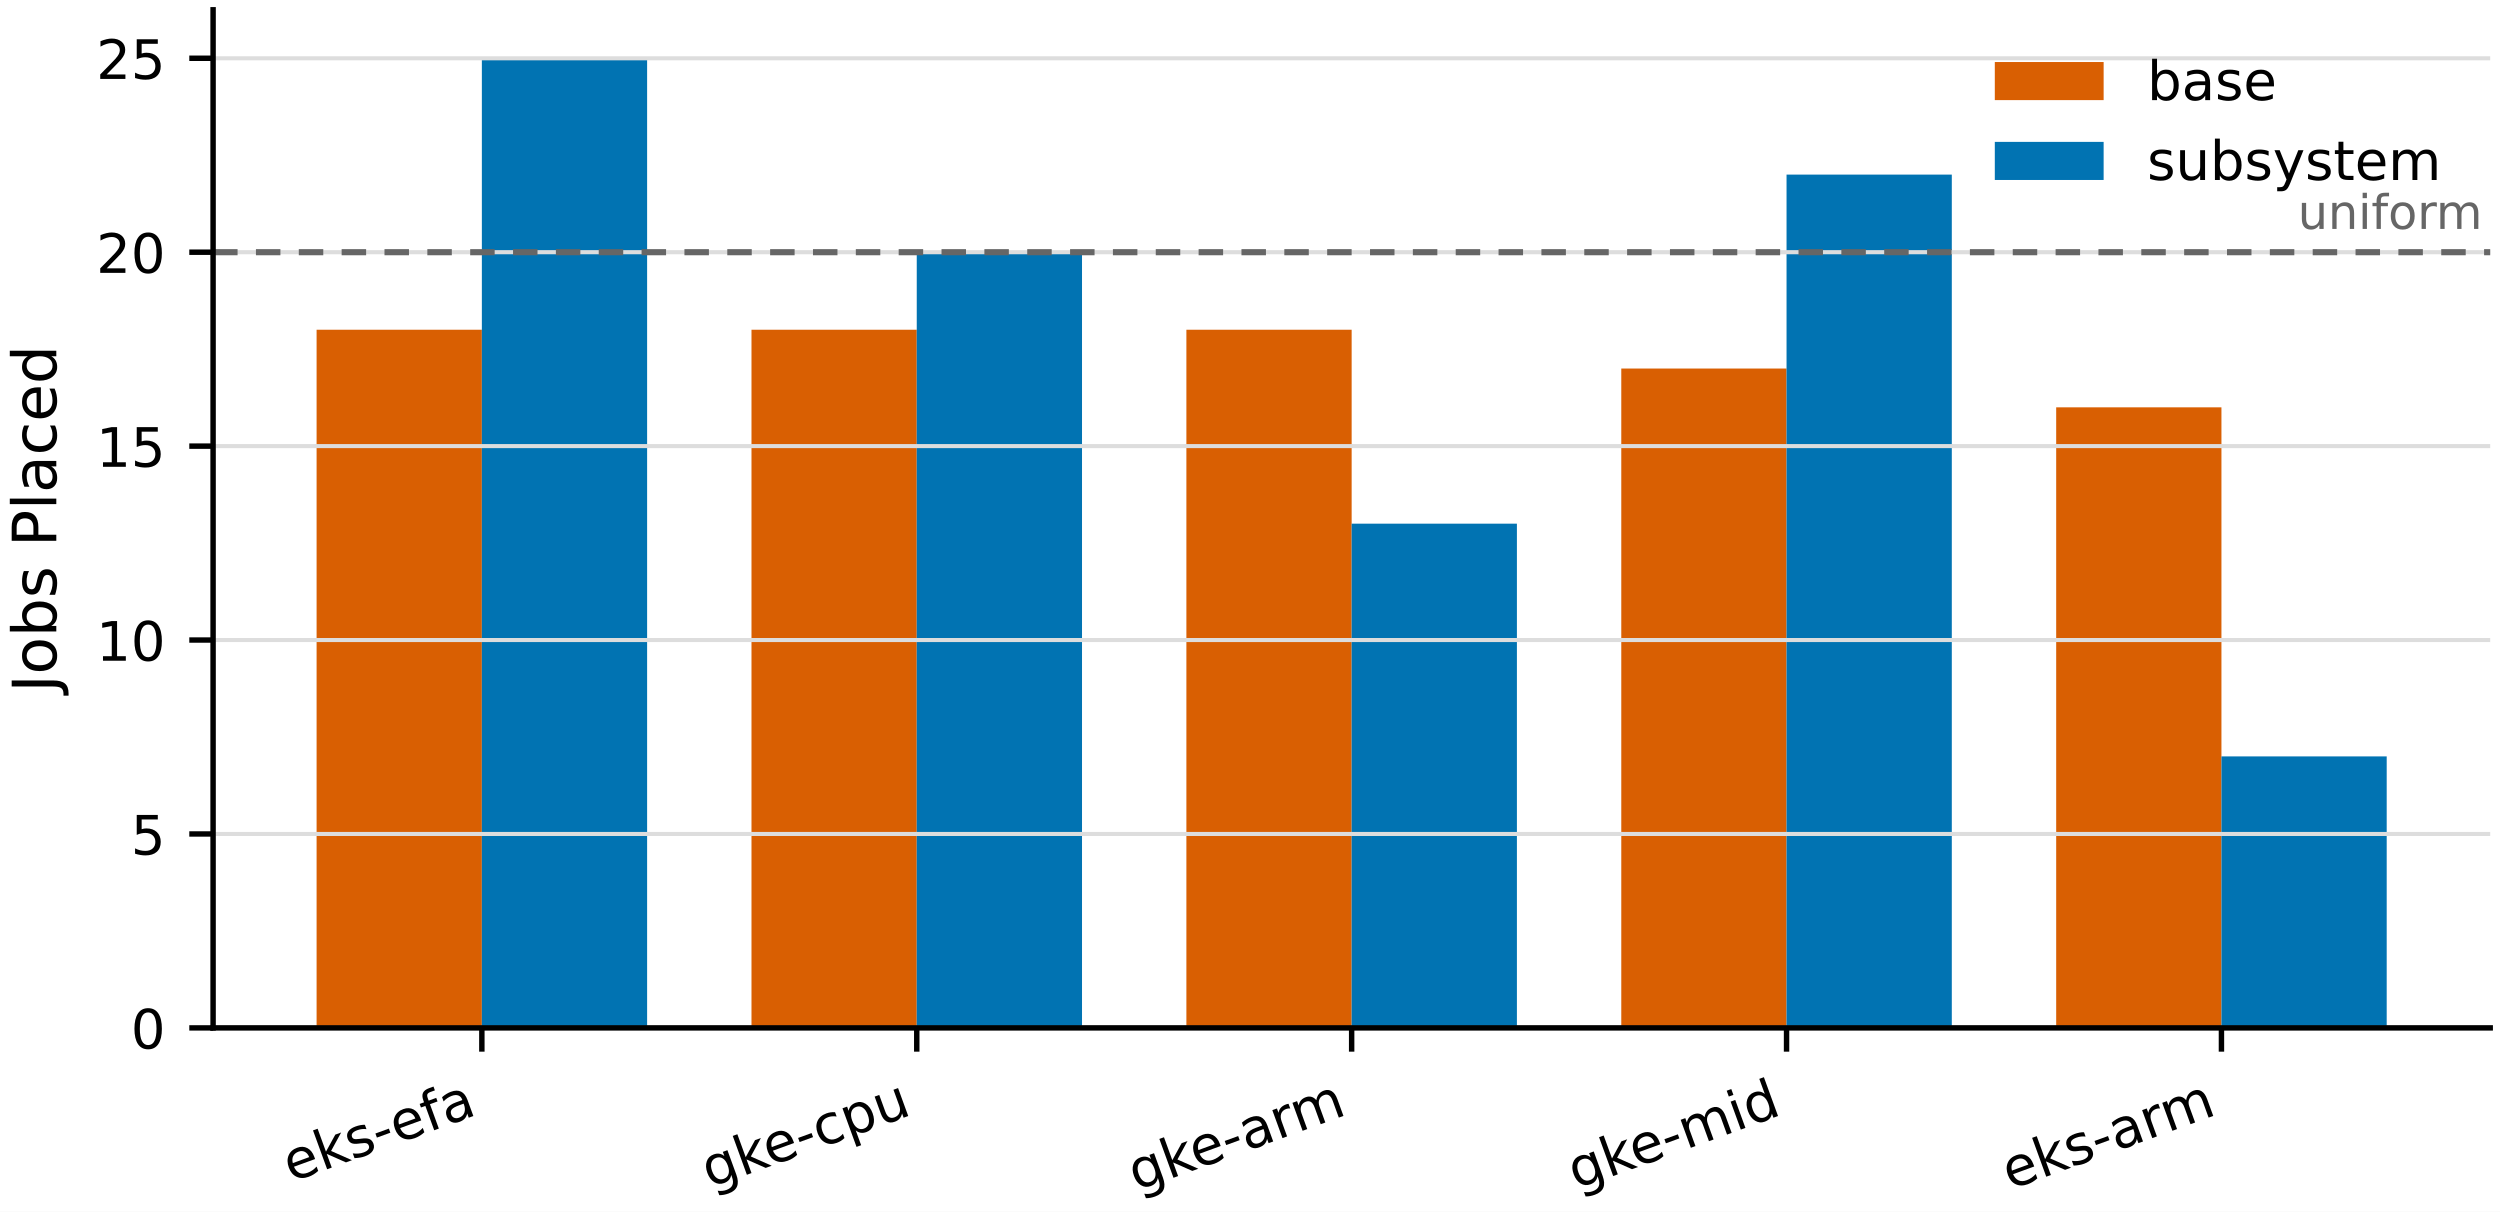
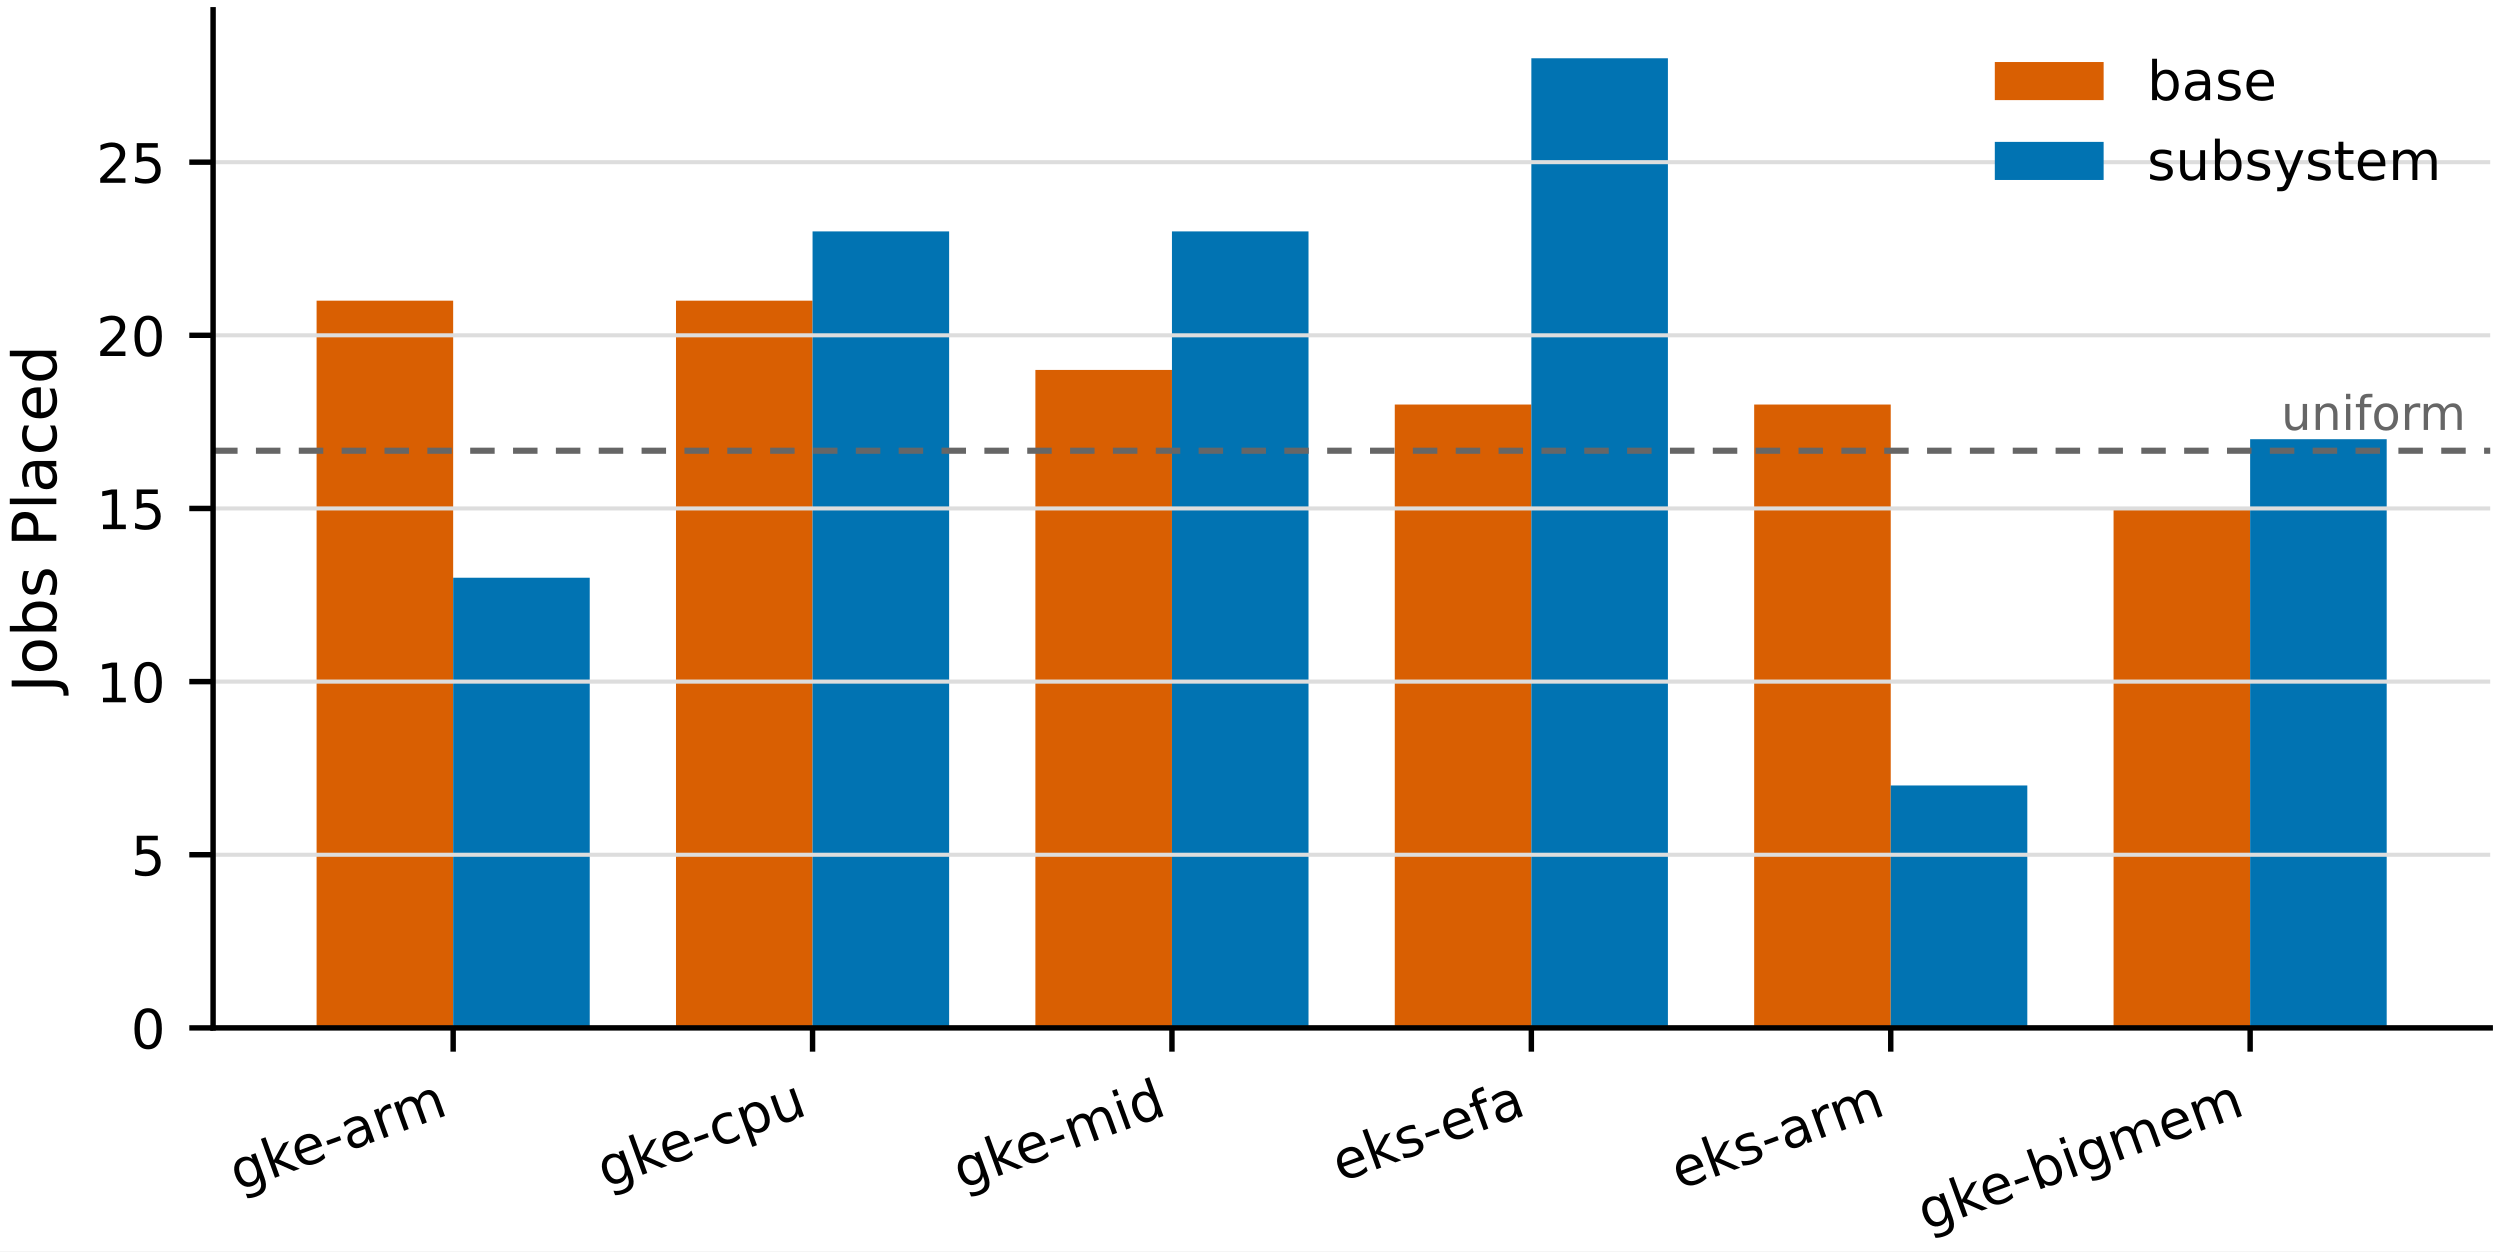
- <svg xmlns="http://www.w3.org/2000/svg" xmlns:xlink="http://www.w3.org/1999/xlink" width="367.57pt" height="178.155pt" viewBox="0 0 367.57 178.155" version="1.1">
+ <svg xmlns="http://www.w3.org/2000/svg" xmlns:xlink="http://www.w3.org/1999/xlink" width="367.57pt" height="183.985pt" viewBox="0 0 367.57 183.985" version="1.1">
  <defs>
    <style type="text/css">*{stroke-linejoin: round; stroke-linecap: butt}</style>
  </defs>
  <g id="figure_1">
    <g id="patch_1">
-       <path d="M 0 178.155  L 367.57 178.155  L 367.57 0  L 0 0  z " style="fill: #ffffff" />
+       <path d="M 0 183.985  L 367.57 183.985  L 367.57 0  L 0 0  z " style="fill: #ffffff" />
    </g>
    <g id="axes_1">
      <g id="patch_2">
        <path d="M 31.33 151.128  L 366.13 151.128  L 366.13 1.44  L 31.33 1.44  z " style="fill: #ffffff" />
      </g>
      <g id="patch_3">
-         <path d="M 46.548 151.128  L 70.846 151.128  L 70.846 48.485  L 46.548 48.485  z " clip-path="url(#p7bc7b62aa7)" style="fill: #d95f02" />
+         <path d="M 46.548 151.128  L 66.628 151.128  L 66.628 44.208  L 46.548 44.208  z " clip-path="url(#p251421999e)" style="fill: #d95f02" />
      </g>
      <g id="patch_4">
-         <path d="M 110.49 151.128  L 134.788 151.128  L 134.788 48.485  L 110.49 48.485  z " clip-path="url(#p7bc7b62aa7)" style="fill: #d95f02" />
+         <path d="M 99.389 151.128  L 119.469 151.128  L 119.469 44.208  L 99.389 44.208  z " clip-path="url(#p251421999e)" style="fill: #d95f02" />
      </g>
      <g id="patch_5">
-         <path d="M 174.432 151.128  L 198.73 151.128  L 198.73 48.485  L 174.432 48.485  z " clip-path="url(#p7bc7b62aa7)" style="fill: #d95f02" />
+         <path d="M 152.23 151.128  L 172.31 151.128  L 172.31 54.391  L 152.23 54.391  z " clip-path="url(#p251421999e)" style="fill: #d95f02" />
      </g>
      <g id="patch_6">
-         <path d="M 238.374 151.128  L 262.672 151.128  L 262.672 54.187  L 238.374 54.187  z " clip-path="url(#p7bc7b62aa7)" style="fill: #d95f02" />
+         <path d="M 205.071 151.128  L 225.151 151.128  L 225.151 59.482  L 205.071 59.482  z " clip-path="url(#p251421999e)" style="fill: #d95f02" />
      </g>
      <g id="patch_7">
-         <path d="M 302.316 151.128  L 326.614 151.128  L 326.614 59.89  L 302.316 59.89  z " clip-path="url(#p7bc7b62aa7)" style="fill: #d95f02" />
+         <path d="M 257.912 151.128  L 277.992 151.128  L 277.992 59.482  L 257.912 59.482  z " clip-path="url(#p251421999e)" style="fill: #d95f02" />
      </g>
      <g id="patch_8">
-         <path d="M 70.846 151.128  L 95.144 151.128  L 95.144 8.568  L 70.846 8.568  z " clip-path="url(#p7bc7b62aa7)" style="fill: #0173b2" />
+         <path d="M 310.753 151.128  L 330.833 151.128  L 330.833 74.757  L 310.753 74.757  z " clip-path="url(#p251421999e)" style="fill: #d95f02" />
      </g>
      <g id="patch_9">
-         <path d="M 134.788 151.128  L 159.086 151.128  L 159.086 37.08  L 134.788 37.08  z " clip-path="url(#p7bc7b62aa7)" style="fill: #0173b2" />
+         <path d="M 66.628 151.128  L 86.708 151.128  L 86.708 84.939  L 66.628 84.939  z " clip-path="url(#p251421999e)" style="fill: #0173b2" />
      </g>
      <g id="patch_10">
-         <path d="M 198.73 151.128  L 223.028 151.128  L 223.028 76.997  L 198.73 76.997  z " clip-path="url(#p7bc7b62aa7)" style="fill: #0173b2" />
+         <path d="M 119.469 151.128  L 139.548 151.128  L 139.548 34.025  L 119.469 34.025  z " clip-path="url(#p251421999e)" style="fill: #0173b2" />
      </g>
      <g id="patch_11">
-         <path d="M 262.672 151.128  L 286.97 151.128  L 286.97 25.675  L 262.672 25.675  z " clip-path="url(#p7bc7b62aa7)" style="fill: #0173b2" />
+         <path d="M 172.31 151.128  L 192.389 151.128  L 192.389 34.025  L 172.31 34.025  z " clip-path="url(#p251421999e)" style="fill: #0173b2" />
      </g>
      <g id="patch_12">
-         <path d="M 326.614 151.128  L 350.912 151.128  L 350.912 111.211  L 326.614 111.211  z " clip-path="url(#p7bc7b62aa7)" style="fill: #0173b2" />
+         <path d="M 225.151 151.128  L 245.23 151.128  L 245.23 8.568  L 225.151 8.568  z " clip-path="url(#p251421999e)" style="fill: #0173b2" />
+       </g>
+       <g id="patch_13">
+         <path d="M 277.992 151.128  L 298.071 151.128  L 298.071 115.488  L 277.992 115.488  z " clip-path="url(#p251421999e)" style="fill: #0173b2" />
+       </g>
+       <g id="patch_14">
+         <path d="M 330.833 151.128  L 350.912 151.128  L 350.912 64.574  L 330.833 64.574  z " clip-path="url(#p251421999e)" style="fill: #0173b2" />
      </g>
      <g id="matplotlib.axis_1">
        <g id="xtick_1">
          <g id="line2d_1">
            <defs>
-               <path id="m09499ab512" d="M 0 0  L 0 3.5  " style="stroke: #000000; stroke-width: 0.8" />
+               <path id="m2e23463434" d="M 0 0  L 0 3.5  " style="stroke: #000000; stroke-width: 0.8" />
            </defs>
            <g>
-               <use xlink:href="#m09499ab512" x="70.846" y="151.128" style="stroke: #000000; stroke-width: 0.8" />
+               <use xlink:href="#m2e23463434" x="66.628" y="151.128" style="stroke: #000000; stroke-width: 0.8" />
            </g>
          </g>
          <g id="text_1">
-             <g transform="translate(42.79139 173.8442) rotate(-20) scale(0.08 -0.08)">
-               <defs>
+             <g transform="translate(34.97984 175.152) rotate(-20) scale(0.08 -0.08)">
+               <defs>
+                 <path id="DejaVuSans-67" d="M 2906 1791  Q 2906 2416 2648 2759  Q 2391 3103 1925 3103  Q 1463 3103 1205 2759  Q 947 2416 947 1791  Q 947 1169 1205 825  Q 1463 481 1925 481  Q 2391 481 2648 825  Q 2906 1169 2906 1791  z M 3481 434  Q 3481 -459 3084 -895  Q 2688 -1331 1869 -1331  Q 1566 -1331 1297 -1286  Q 1028 -1241 775 -1147  L 775 -588  Q 1028 -725 1275 -790  Q 1522 -856 1778 -856  Q 2344 -856 2625 -561  Q 2906 -266 2906 331  L 2906 616  Q 2728 306 2450 153  Q 2172 0 1784 0  Q 1141 0 747 490  Q 353 981 353 1791  Q 353 2603 747 3093  Q 1141 3584 1784 3584  Q 2172 3584 2450 3431  Q 2728 3278 2906 2969  L 2906 3500  L 3481 3500  L 3481 434  z " transform="scale(0.015625)" />
+                 <path id="DejaVuSans-6b" d="M 581 4863  L 1159 4863  L 1159 1991  L 2875 3500  L 3609 3500  L 1753 1863  L 3688 0  L 2938 0  L 1159 1709  L 1159 0  L 581 0  L 581 4863  z " transform="scale(0.015625)" />
                <path id="DejaVuSans-65" d="M 3597 1894  L 3597 1613  L 953 1613  Q 991 1019 1311 708  Q 1631 397 2203 397  Q 2534 397 2845 478  Q 3156 559 3463 722  L 3463 178  Q 3153 47 2828 -22  Q 2503 -91 2169 -91  Q 1331 -91 842 396  Q 353 884 353 1716  Q 353 2575 817 3079  Q 1281 3584 2069 3584  Q 2775 3584 3186 3129  Q 3597 2675 3597 1894  z M 3022 2063  Q 3016 2534 2758 2815  Q 2500 3097 2075 3097  Q 1594 3097 1305 2825  Q 1016 2553 972 2059  L 3022 2063  z " transform="scale(0.015625)" />
-                 <path id="DejaVuSans-6b" d="M 581 4863  L 1159 4863  L 1159 1991  L 2875 3500  L 3609 3500  L 1753 1863  L 3688 0  L 2938 0  L 1159 1709  L 1159 0  L 581 0  L 581 4863  z " transform="scale(0.015625)" />
+                 <path id="DejaVuSans-2d" d="M 313 2009  L 1997 2009  L 1997 1497  L 313 1497  L 313 2009  z " transform="scale(0.015625)" />
+                 <path id="DejaVuSans-61" d="M 2194 1759  Q 1497 1759 1228 1600  Q 959 1441 959 1056  Q 959 750 1161 570  Q 1363 391 1709 391  Q 2188 391 2477 730  Q 2766 1069 2766 1631  L 2766 1759  L 2194 1759  z M 3341 1997  L 3341 0  L 2766 0  L 2766 531  Q 2569 213 2275 61  Q 1981 -91 1556 -91  Q 1019 -91 701 211  Q 384 513 384 1019  Q 384 1609 779 1909  Q 1175 2209 1959 2209  L 2766 2209  L 2766 2266  Q 2766 2663 2505 2880  Q 2244 3097 1772 3097  Q 1472 3097 1187 3025  Q 903 2953 641 2809  L 641 3341  Q 956 3463 1253 3523  Q 1550 3584 1831 3584  Q 2591 3584 2966 3190  Q 3341 2797 3341 1997  z " transform="scale(0.015625)" />
+                 <path id="DejaVuSans-72" d="M 2631 2963  Q 2534 3019 2420 3045  Q 2306 3072 2169 3072  Q 1681 3072 1420 2755  Q 1159 2438 1159 1844  L 1159 0  L 581 0  L 581 3500  L 1159 3500  L 1159 2956  Q 1341 3275 1631 3429  Q 1922 3584 2338 3584  Q 2397 3584 2469 3576  Q 2541 3569 2628 3553  L 2631 2963  z " transform="scale(0.015625)" />
+                 <path id="DejaVuSans-6d" d="M 3328 2828  Q 3544 3216 3844 3400  Q 4144 3584 4550 3584  Q 5097 3584 5394 3201  Q 5691 2819 5691 2113  L 5691 0  L 5113 0  L 5113 2094  Q 5113 2597 4934 2840  Q 4756 3084 4391 3084  Q 3944 3084 3684 2787  Q 3425 2491 3425 1978  L 3425 0  L 2847 0  L 2847 2094  Q 2847 2600 2669 2842  Q 2491 3084 2119 3084  Q 1678 3084 1418 2786  Q 1159 2488 1159 1978  L 1159 0  L 581 0  L 581 3500  L 1159 3500  L 1159 2956  Q 1356 3278 1631 3431  Q 1906 3584 2284 3584  Q 2666 3584 2933 3390  Q 3200 3197 3328 2828  z " transform="scale(0.015625)" />
+               </defs>
+               <use xlink:href="#DejaVuSans-67" />
+               <use xlink:href="#DejaVuSans-6b" transform="translate(63.47656 0)" />
+               <use xlink:href="#DejaVuSans-65" transform="translate(117.7617 0)" />
+               <use xlink:href="#DejaVuSans-2d" transform="translate(179.2852 0)" />
+               <use xlink:href="#DejaVuSans-61" transform="translate(215.3691 0)" />
+               <use xlink:href="#DejaVuSans-72" transform="translate(276.6484 0)" />
+               <use xlink:href="#DejaVuSans-6d" transform="translate(316.0117 0)" />
+             </g>
+           </g>
+         </g>
+         <g id="xtick_2">
+           <g id="line2d_2">
+             <g>
+               <use xlink:href="#m2e23463434" x="119.469" y="151.128" style="stroke: #000000; stroke-width: 0.8" />
+             </g>
+           </g>
+           <g id="text_2">
+             <g transform="translate(89.03883 174.7087) rotate(-20) scale(0.08 -0.08)">
+               <defs>
+                 <path id="DejaVuSans-63" d="M 3122 3366  L 3122 2828  Q 2878 2963 2633 3030  Q 2388 3097 2138 3097  Q 1578 3097 1268 2742  Q 959 2388 959 1747  Q 959 1106 1268 751  Q 1578 397 2138 397  Q 2388 397 2633 464  Q 2878 531 3122 666  L 3122 134  Q 2881 22 2623 -34  Q 2366 -91 2075 -91  Q 1284 -91 818 406  Q 353 903 353 1747  Q 353 2603 823 3093  Q 1294 3584 2113 3584  Q 2378 3584 2631 3529  Q 2884 3475 3122 3366  z " transform="scale(0.015625)" />
+                 <path id="DejaVuSans-70" d="M 1159 525  L 1159 -1331  L 581 -1331  L 581 3500  L 1159 3500  L 1159 2969  Q 1341 3281 1617 3432  Q 1894 3584 2278 3584  Q 2916 3584 3314 3078  Q 3713 2572 3713 1747  Q 3713 922 3314 415  Q 2916 -91 2278 -91  Q 1894 -91 1617 61  Q 1341 213 1159 525  z M 3116 1747  Q 3116 2381 2855 2742  Q 2594 3103 2138 3103  Q 1681 3103 1420 2742  Q 1159 2381 1159 1747  Q 1159 1113 1420 752  Q 1681 391 2138 391  Q 2594 391 2855 752  Q 3116 1113 3116 1747  z " transform="scale(0.015625)" />
+                 <path id="DejaVuSans-75" d="M 544 1381  L 544 3500  L 1119 3500  L 1119 1403  Q 1119 906 1312 657  Q 1506 409 1894 409  Q 2359 409 2629 706  Q 2900 1003 2900 1516  L 2900 3500  L 3475 3500  L 3475 0  L 2900 0  L 2900 538  Q 2691 219 2414 64  Q 2138 -91 1772 -91  Q 1169 -91 856 284  Q 544 659 544 1381  z M 1991 3584  L 1991 3584  z " transform="scale(0.015625)" />
+               </defs>
+               <use xlink:href="#DejaVuSans-67" />
+               <use xlink:href="#DejaVuSans-6b" transform="translate(63.47656 0)" />
+               <use xlink:href="#DejaVuSans-65" transform="translate(117.7617 0)" />
+               <use xlink:href="#DejaVuSans-2d" transform="translate(179.2852 0)" />
+               <use xlink:href="#DejaVuSans-63" transform="translate(215.3691 0)" />
+               <use xlink:href="#DejaVuSans-70" transform="translate(270.3496 0)" />
+               <use xlink:href="#DejaVuSans-75" transform="translate(333.8262 0)" />
+             </g>
+           </g>
+         </g>
+         <g id="xtick_3">
+           <g id="line2d_3">
+             <g>
+               <use xlink:href="#m2e23463434" x="172.31" y="151.128" style="stroke: #000000; stroke-width: 0.8" />
+             </g>
+           </g>
+           <g id="text_3">
+             <g transform="translate(141.3664 174.8955) rotate(-20) scale(0.08 -0.08)">
+               <defs>
+                 <path id="DejaVuSans-69" d="M 603 3500  L 1178 3500  L 1178 0  L 603 0  L 603 3500  z M 603 4863  L 1178 4863  L 1178 4134  L 603 4134  L 603 4863  z " transform="scale(0.015625)" />
+                 <path id="DejaVuSans-64" d="M 2906 2969  L 2906 4863  L 3481 4863  L 3481 0  L 2906 0  L 2906 525  Q 2725 213 2448 61  Q 2172 -91 1784 -91  Q 1150 -91 751 415  Q 353 922 353 1747  Q 353 2572 751 3078  Q 1150 3584 1784 3584  Q 2172 3584 2448 3432  Q 2725 3281 2906 2969  z M 947 1747  Q 947 1113 1208 752  Q 1469 391 1925 391  Q 2381 391 2643 752  Q 2906 1113 2906 1747  Q 2906 2381 2643 2742  Q 2381 3103 1925 3103  Q 1469 3103 1208 2742  Q 947 2381 947 1747  z " transform="scale(0.015625)" />
+               </defs>
+               <use xlink:href="#DejaVuSans-67" />
+               <use xlink:href="#DejaVuSans-6b" transform="translate(63.47656 0)" />
+               <use xlink:href="#DejaVuSans-65" transform="translate(117.7617 0)" />
+               <use xlink:href="#DejaVuSans-2d" transform="translate(179.2852 0)" />
+               <use xlink:href="#DejaVuSans-6d" transform="translate(215.3691 0)" />
+               <use xlink:href="#DejaVuSans-69" transform="translate(312.7812 0)" />
+               <use xlink:href="#DejaVuSans-64" transform="translate(340.5645 0)" />
+             </g>
+           </g>
+         </g>
+         <g id="xtick_4">
+           <g id="line2d_4">
+             <g>
+               <use xlink:href="#m2e23463434" x="225.151" y="151.128" style="stroke: #000000; stroke-width: 0.8" />
+             </g>
+           </g>
+           <g id="text_4">
+             <g transform="translate(197.0957 173.8442) rotate(-20) scale(0.08 -0.08)">
+               <defs>
                <path id="DejaVuSans-73" d="M 2834 3397  L 2834 2853  Q 2591 2978 2328 3040  Q 2066 3103 1784 3103  Q 1356 3103 1142 2972  Q 928 2841 928 2578  Q 928 2378 1081 2264  Q 1234 2150 1697 2047  L 1894 2003  Q 2506 1872 2764 1633  Q 3022 1394 3022 966  Q 3022 478 2636 193  Q 2250 -91 1575 -91  Q 1294 -91 989 -36  Q 684 19 347 128  L 347 722  Q 666 556 975 473  Q 1284 391 1588 391  Q 1994 391 2212 530  Q 2431 669 2431 922  Q 2431 1156 2273 1281  Q 2116 1406 1581 1522  L 1381 1569  Q 847 1681 609 1914  Q 372 2147 372 2553  Q 372 3047 722 3315  Q 1072 3584 1716 3584  Q 2034 3584 2315 3537  Q 2597 3491 2834 3397  z " transform="scale(0.015625)" />
-                 <path id="DejaVuSans-2d" d="M 313 2009  L 1997 2009  L 1997 1497  L 313 1497  L 313 2009  z " transform="scale(0.015625)" />
                <path id="DejaVuSans-66" d="M 2375 4863  L 2375 4384  L 1825 4384  Q 1516 4384 1395 4259  Q 1275 4134 1275 3809  L 1275 3500  L 2222 3500  L 2222 3053  L 1275 3053  L 1275 0  L 697 0  L 697 3053  L 147 3053  L 147 3500  L 697 3500  L 697 3744  Q 697 4328 969 4595  Q 1241 4863 1831 4863  L 2375 4863  z " transform="scale(0.015625)" />
-                 <path id="DejaVuSans-61" d="M 2194 1759  Q 1497 1759 1228 1600  Q 959 1441 959 1056  Q 959 750 1161 570  Q 1363 391 1709 391  Q 2188 391 2477 730  Q 2766 1069 2766 1631  L 2766 1759  L 2194 1759  z M 3341 1997  L 3341 0  L 2766 0  L 2766 531  Q 2569 213 2275 61  Q 1981 -91 1556 -91  Q 1019 -91 701 211  Q 384 513 384 1019  Q 384 1609 779 1909  Q 1175 2209 1959 2209  L 2766 2209  L 2766 2266  Q 2766 2663 2505 2880  Q 2244 3097 1772 3097  Q 1472 3097 1187 3025  Q 903 2953 641 2809  L 641 3341  Q 956 3463 1253 3523  Q 1550 3584 1831 3584  Q 2591 3584 2966 3190  Q 3341 2797 3341 1997  z " transform="scale(0.015625)" />
              </defs>
              <use xlink:href="#DejaVuSans-65" />
              <use xlink:href="#DejaVuSans-6b" transform="translate(61.52344 0)" />
              <use xlink:href="#DejaVuSans-73" transform="translate(119.4336 0)" />
              <use xlink:href="#DejaVuSans-2d" transform="translate(171.5332 0)" />
              <use xlink:href="#DejaVuSans-65" transform="translate(207.6172 0)" />
              <use xlink:href="#DejaVuSans-66" transform="translate(269.1406 0)" />
              <use xlink:href="#DejaVuSans-61" transform="translate(304.3457 0)" />
            </g>
          </g>
        </g>
-         <g id="xtick_2">
-           <g id="line2d_2">
-             <g>
-               <use xlink:href="#m09499ab512" x="134.788" y="151.128" style="stroke: #000000; stroke-width: 0.8" />
-             </g>
-           </g>
-           <g id="text_2">
-             <g transform="translate(104.3583 174.7087) rotate(-20) scale(0.08 -0.08)">
-               <defs>
-                 <path id="DejaVuSans-67" d="M 2906 1791  Q 2906 2416 2648 2759  Q 2391 3103 1925 3103  Q 1463 3103 1205 2759  Q 947 2416 947 1791  Q 947 1169 1205 825  Q 1463 481 1925 481  Q 2391 481 2648 825  Q 2906 1169 2906 1791  z M 3481 434  Q 3481 -459 3084 -895  Q 2688 -1331 1869 -1331  Q 1566 -1331 1297 -1286  Q 1028 -1241 775 -1147  L 775 -588  Q 1028 -725 1275 -790  Q 1522 -856 1778 -856  Q 2344 -856 2625 -561  Q 2906 -266 2906 331  L 2906 616  Q 2728 306 2450 153  Q 2172 0 1784 0  Q 1141 0 747 490  Q 353 981 353 1791  Q 353 2603 747 3093  Q 1141 3584 1784 3584  Q 2172 3584 2450 3431  Q 2728 3278 2906 2969  L 2906 3500  L 3481 3500  L 3481 434  z " transform="scale(0.015625)" />
-                 <path id="DejaVuSans-63" d="M 3122 3366  L 3122 2828  Q 2878 2963 2633 3030  Q 2388 3097 2138 3097  Q 1578 3097 1268 2742  Q 959 2388 959 1747  Q 959 1106 1268 751  Q 1578 397 2138 397  Q 2388 397 2633 464  Q 2878 531 3122 666  L 3122 134  Q 2881 22 2623 -34  Q 2366 -91 2075 -91  Q 1284 -91 818 406  Q 353 903 353 1747  Q 353 2603 823 3093  Q 1294 3584 2113 3584  Q 2378 3584 2631 3529  Q 2884 3475 3122 3366  z " transform="scale(0.015625)" />
-                 <path id="DejaVuSans-70" d="M 1159 525  L 1159 -1331  L 581 -1331  L 581 3500  L 1159 3500  L 1159 2969  Q 1341 3281 1617 3432  Q 1894 3584 2278 3584  Q 2916 3584 3314 3078  Q 3713 2572 3713 1747  Q 3713 922 3314 415  Q 2916 -91 2278 -91  Q 1894 -91 1617 61  Q 1341 213 1159 525  z M 3116 1747  Q 3116 2381 2855 2742  Q 2594 3103 2138 3103  Q 1681 3103 1420 2742  Q 1159 2381 1159 1747  Q 1159 1113 1420 752  Q 1681 391 2138 391  Q 2594 391 2855 752  Q 3116 1113 3116 1747  z " transform="scale(0.015625)" />
-                 <path id="DejaVuSans-75" d="M 544 1381  L 544 3500  L 1119 3500  L 1119 1403  Q 1119 906 1312 657  Q 1506 409 1894 409  Q 2359 409 2629 706  Q 2900 1003 2900 1516  L 2900 3500  L 3475 3500  L 3475 0  L 2900 0  L 2900 538  Q 2691 219 2414 64  Q 2138 -91 1772 -91  Q 1169 -91 856 284  Q 544 659 544 1381  z M 1991 3584  L 1991 3584  z " transform="scale(0.015625)" />
-               </defs>
-               <use xlink:href="#DejaVuSans-67" />
-               <use xlink:href="#DejaVuSans-6b" transform="translate(63.47656 0)" />
-               <use xlink:href="#DejaVuSans-65" transform="translate(117.7617 0)" />
-               <use xlink:href="#DejaVuSans-2d" transform="translate(179.2852 0)" />
-               <use xlink:href="#DejaVuSans-63" transform="translate(215.3691 0)" />
-               <use xlink:href="#DejaVuSans-70" transform="translate(270.3496 0)" />
-               <use xlink:href="#DejaVuSans-75" transform="translate(333.8262 0)" />
-             </g>
-           </g>
-         </g>
-         <g id="xtick_3">
-           <g id="line2d_3">
-             <g>
-               <use xlink:href="#m09499ab512" x="198.73" y="151.128" style="stroke: #000000; stroke-width: 0.8" />
-             </g>
-           </g>
-           <g id="text_3">
-             <g transform="translate(167.0821 175.152) rotate(-20) scale(0.08 -0.08)">
-               <defs>
-                 <path id="DejaVuSans-72" d="M 2631 2963  Q 2534 3019 2420 3045  Q 2306 3072 2169 3072  Q 1681 3072 1420 2755  Q 1159 2438 1159 1844  L 1159 0  L 581 0  L 581 3500  L 1159 3500  L 1159 2956  Q 1341 3275 1631 3429  Q 1922 3584 2338 3584  Q 2397 3584 2469 3576  Q 2541 3569 2628 3553  L 2631 2963  z " transform="scale(0.015625)" />
-                 <path id="DejaVuSans-6d" d="M 3328 2828  Q 3544 3216 3844 3400  Q 4144 3584 4550 3584  Q 5097 3584 5394 3201  Q 5691 2819 5691 2113  L 5691 0  L 5113 0  L 5113 2094  Q 5113 2597 4934 2840  Q 4756 3084 4391 3084  Q 3944 3084 3684 2787  Q 3425 2491 3425 1978  L 3425 0  L 2847 0  L 2847 2094  Q 2847 2600 2669 2842  Q 2491 3084 2119 3084  Q 1678 3084 1418 2786  Q 1159 2488 1159 1978  L 1159 0  L 581 0  L 581 3500  L 1159 3500  L 1159 2956  Q 1356 3278 1631 3431  Q 1906 3584 2284 3584  Q 2666 3584 2933 3390  Q 3200 3197 3328 2828  z " transform="scale(0.015625)" />
-               </defs>
-               <use xlink:href="#DejaVuSans-67" />
-               <use xlink:href="#DejaVuSans-6b" transform="translate(63.47656 0)" />
-               <use xlink:href="#DejaVuSans-65" transform="translate(117.7617 0)" />
-               <use xlink:href="#DejaVuSans-2d" transform="translate(179.2852 0)" />
-               <use xlink:href="#DejaVuSans-61" transform="translate(215.3691 0)" />
-               <use xlink:href="#DejaVuSans-72" transform="translate(276.6484 0)" />
-               <use xlink:href="#DejaVuSans-6d" transform="translate(316.0117 0)" />
-             </g>
-           </g>
-         </g>
-         <g id="xtick_4">
-           <g id="line2d_4">
-             <g>
-               <use xlink:href="#m09499ab512" x="262.672" y="151.128" style="stroke: #000000; stroke-width: 0.8" />
-             </g>
-           </g>
-           <g id="text_4">
-             <g transform="translate(231.7288 174.8955) rotate(-20) scale(0.08 -0.08)">
-               <defs>
-                 <path id="DejaVuSans-69" d="M 603 3500  L 1178 3500  L 1178 0  L 603 0  L 603 3500  z M 603 4863  L 1178 4863  L 1178 4134  L 603 4134  L 603 4863  z " transform="scale(0.015625)" />
-                 <path id="DejaVuSans-64" d="M 2906 2969  L 2906 4863  L 3481 4863  L 3481 0  L 2906 0  L 2906 525  Q 2725 213 2448 61  Q 2172 -91 1784 -91  Q 1150 -91 751 415  Q 353 922 353 1747  Q 353 2572 751 3078  Q 1150 3584 1784 3584  Q 2172 3584 2448 3432  Q 2725 3281 2906 2969  z M 947 1747  Q 947 1113 1208 752  Q 1469 391 1925 391  Q 2381 391 2643 752  Q 2906 1113 2906 1747  Q 2906 2381 2643 2742  Q 2381 3103 1925 3103  Q 1469 3103 1208 2742  Q 947 2381 947 1747  z " transform="scale(0.015625)" />
-               </defs>
-               <use xlink:href="#DejaVuSans-67" />
-               <use xlink:href="#DejaVuSans-6b" transform="translate(63.47656 0)" />
-               <use xlink:href="#DejaVuSans-65" transform="translate(117.7617 0)" />
-               <use xlink:href="#DejaVuSans-2d" transform="translate(179.2852 0)" />
-               <use xlink:href="#DejaVuSans-6d" transform="translate(215.3691 0)" />
-               <use xlink:href="#DejaVuSans-69" transform="translate(312.7812 0)" />
-               <use xlink:href="#DejaVuSans-64" transform="translate(340.5645 0)" />
-             </g>
-           </g>
-         </g>
        <g id="xtick_5">
          <g id="line2d_5">
            <g>
-               <use xlink:href="#m09499ab512" x="326.614" y="151.128" style="stroke: #000000; stroke-width: 0.8" />
+               <use xlink:href="#m2e23463434" x="277.992" y="151.128" style="stroke: #000000; stroke-width: 0.8" />
            </g>
          </g>
          <g id="text_5">
-             <g transform="translate(295.5498 174.9396) rotate(-20) scale(0.08 -0.08)">
+             <g transform="translate(246.9273 174.9396) rotate(-20) scale(0.08 -0.08)">
              <use xlink:href="#DejaVuSans-65" />
              <use xlink:href="#DejaVuSans-6b" transform="translate(61.52344 0)" />
              <use xlink:href="#DejaVuSans-73" transform="translate(119.4336 0)" />
              <use xlink:href="#DejaVuSans-2d" transform="translate(171.5332 0)" />
              <use xlink:href="#DejaVuSans-61" transform="translate(207.6172 0)" />
              <use xlink:href="#DejaVuSans-72" transform="translate(268.8965 0)" />
              <use xlink:href="#DejaVuSans-6d" transform="translate(308.2598 0)" />
            </g>
          </g>
        </g>
+         <g id="xtick_6">
+           <g id="line2d_6">
+             <g>
+               <use xlink:href="#m2e23463434" x="330.833" y="151.128" style="stroke: #000000; stroke-width: 0.8" />
+             </g>
+           </g>
+           <g id="text_6">
+             <g transform="translate(283.1685 180.9814) rotate(-20) scale(0.08 -0.08)">
+               <defs>
+                 <path id="DejaVuSans-62" d="M 3116 1747  Q 3116 2381 2855 2742  Q 2594 3103 2138 3103  Q 1681 3103 1420 2742  Q 1159 2381 1159 1747  Q 1159 1113 1420 752  Q 1681 391 2138 391  Q 2594 391 2855 752  Q 3116 1113 3116 1747  z M 1159 2969  Q 1341 3281 1617 3432  Q 1894 3584 2278 3584  Q 2916 3584 3314 3078  Q 3713 2572 3713 1747  Q 3713 922 3314 415  Q 2916 -91 2278 -91  Q 1894 -91 1617 61  Q 1341 213 1159 525  L 1159 0  L 581 0  L 581 4863  L 1159 4863  L 1159 2969  z " transform="scale(0.015625)" />
+               </defs>
+               <use xlink:href="#DejaVuSans-67" />
+               <use xlink:href="#DejaVuSans-6b" transform="translate(63.47656 0)" />
+               <use xlink:href="#DejaVuSans-65" transform="translate(117.7617 0)" />
+               <use xlink:href="#DejaVuSans-2d" transform="translate(179.2852 0)" />
+               <use xlink:href="#DejaVuSans-62" transform="translate(215.3691 0)" />
+               <use xlink:href="#DejaVuSans-69" transform="translate(278.8457 0)" />
+               <use xlink:href="#DejaVuSans-67" transform="translate(306.6289 0)" />
+               <use xlink:href="#DejaVuSans-6d" transform="translate(370.1055 0)" />
+               <use xlink:href="#DejaVuSans-65" transform="translate(467.5176 0)" />
+               <use xlink:href="#DejaVuSans-6d" transform="translate(529.041 0)" />
+             </g>
+           </g>
+         </g>
      </g>
      <g id="matplotlib.axis_2">
        <g id="ytick_1">
-           <g id="line2d_6">
-             <path d="M 31.33 151.128  L 366.13 151.128  " clip-path="url(#p7bc7b62aa7)" style="fill: none; stroke: #dddddd; stroke-width: 0.6; stroke-linecap: square" />
-           </g>
          <g id="line2d_7">
+             <path d="M 31.33 151.128  L 366.13 151.128  " clip-path="url(#p251421999e)" style="fill: none; stroke: #dddddd; stroke-width: 0.6; stroke-linecap: square" />
+           </g>
+           <g id="line2d_8">
            <defs>
-               <path id="me23e17eb73" d="M 0 0  L -3.5 0  " style="stroke: #000000; stroke-width: 0.8" />
+               <path id="mfadf54cf62" d="M 0 0  L -3.5 0  " style="stroke: #000000; stroke-width: 0.8" />
            </defs>
            <g>
-               <use xlink:href="#me23e17eb73" x="31.33" y="151.128" style="stroke: #000000; stroke-width: 0.8" />
-             </g>
-           </g>
-           <g id="text_6">
+               <use xlink:href="#mfadf54cf62" x="31.33" y="151.128" style="stroke: #000000; stroke-width: 0.8" />
+             </g>
+           </g>
+           <g id="text_7">
            <g transform="translate(19.24031 154.1674) scale(0.08 -0.08)">
              <defs>
                <path id="DejaVuSans-30" d="M 2034 4250  Q 1547 4250 1301 3770  Q 1056 3291 1056 2328  Q 1056 1369 1301 889  Q 1547 409 2034 409  Q 2525 409 2770 889  Q 3016 1369 3016 2328  Q 3016 3291 2770 3770  Q 2525 4250 2034 4250  z M 2034 4750  Q 2819 4750 3233 4129  Q 3647 3509 3647 2328  Q 3647 1150 3233 529  Q 2819 -91 2034 -91  Q 1250 -91 836 529  Q 422 1150 422 2328  Q 422 3509 836 4129  Q 1250 4750 2034 4750  z " transform="scale(0.015625)" />
              </defs>
              <use xlink:href="#DejaVuSans-30" />
            </g>
          </g>
        </g>
        <g id="ytick_2">
-           <g id="line2d_8">
-             <path d="M 31.33 122.616  L 366.13 122.616  " clip-path="url(#p7bc7b62aa7)" style="fill: none; stroke: #dddddd; stroke-width: 0.6; stroke-linecap: square" />
-           </g>
          <g id="line2d_9">
-             <g>
-               <use xlink:href="#me23e17eb73" x="31.33" y="122.616" style="stroke: #000000; stroke-width: 0.8" />
-             </g>
-           </g>
-           <g id="text_7">
-             <g transform="translate(19.24031 125.6554) scale(0.08 -0.08)">
+             <path d="M 31.33 125.671  L 366.13 125.671  " clip-path="url(#p251421999e)" style="fill: none; stroke: #dddddd; stroke-width: 0.6; stroke-linecap: square" />
+           </g>
+           <g id="line2d_10">
+             <g>
+               <use xlink:href="#mfadf54cf62" x="31.33" y="125.671" style="stroke: #000000; stroke-width: 0.8" />
+             </g>
+           </g>
+           <g id="text_8">
+             <g transform="translate(19.24031 128.7102) scale(0.08 -0.08)">
              <defs>
                <path id="DejaVuSans-35" d="M 691 4666  L 3169 4666  L 3169 4134  L 1269 4134  L 1269 2991  Q 1406 3038 1543 3061  Q 1681 3084 1819 3084  Q 2600 3084 3056 2656  Q 3513 2228 3513 1497  Q 3513 744 3044 326  Q 2575 -91 1722 -91  Q 1428 -91 1123 -41  Q 819 9 494 109  L 494 744  Q 775 591 1075 516  Q 1375 441 1709 441  Q 2250 441 2565 725  Q 2881 1009 2881 1497  Q 2881 1984 2565 2268  Q 2250 2553 1709 2553  Q 1456 2553 1204 2497  Q 953 2441 691 2322  L 691 4666  z " transform="scale(0.015625)" />
              </defs>
              <use xlink:href="#DejaVuSans-35" />
            </g>
          </g>
        </g>
        <g id="ytick_3">
-           <g id="line2d_10">
-             <path d="M 31.33 94.104  L 366.13 94.104  " clip-path="url(#p7bc7b62aa7)" style="fill: none; stroke: #dddddd; stroke-width: 0.6; stroke-linecap: square" />
-           </g>
          <g id="line2d_11">
-             <g>
-               <use xlink:href="#me23e17eb73" x="31.33" y="94.104" style="stroke: #000000; stroke-width: 0.8" />
-             </g>
-           </g>
-           <g id="text_8">
-             <g transform="translate(14.15031 97.14338) scale(0.08 -0.08)">
+             <path d="M 31.33 100.214  L 366.13 100.214  " clip-path="url(#p251421999e)" style="fill: none; stroke: #dddddd; stroke-width: 0.6; stroke-linecap: square" />
+           </g>
+           <g id="line2d_12">
+             <g>
+               <use xlink:href="#mfadf54cf62" x="31.33" y="100.214" style="stroke: #000000; stroke-width: 0.8" />
+             </g>
+           </g>
+           <g id="text_9">
+             <g transform="translate(14.15031 103.2531) scale(0.08 -0.08)">
              <defs>
                <path id="DejaVuSans-31" d="M 794 531  L 1825 531  L 1825 4091  L 703 3866  L 703 4441  L 1819 4666  L 2450 4666  L 2450 531  L 3481 531  L 3481 0  L 794 0  L 794 531  z " transform="scale(0.015625)" />
              </defs>
              <use xlink:href="#DejaVuSans-31" />
              <use xlink:href="#DejaVuSans-30" transform="translate(63.62305 0)" />
            </g>
          </g>
        </g>
        <g id="ytick_4">
-           <g id="line2d_12">
-             <path d="M 31.33 65.592  L 366.13 65.592  " clip-path="url(#p7bc7b62aa7)" style="fill: none; stroke: #dddddd; stroke-width: 0.6; stroke-linecap: square" />
-           </g>
          <g id="line2d_13">
-             <g>
-               <use xlink:href="#me23e17eb73" x="31.33" y="65.592" style="stroke: #000000; stroke-width: 0.8" />
-             </g>
-           </g>
-           <g id="text_9">
-             <g transform="translate(14.15031 68.63138) scale(0.08 -0.08)">
+             <path d="M 31.33 74.757  L 366.13 74.757  " clip-path="url(#p251421999e)" style="fill: none; stroke: #dddddd; stroke-width: 0.6; stroke-linecap: square" />
+           </g>
+           <g id="line2d_14">
+             <g>
+               <use xlink:href="#mfadf54cf62" x="31.33" y="74.757" style="stroke: #000000; stroke-width: 0.8" />
+             </g>
+           </g>
+           <g id="text_10">
+             <g transform="translate(14.15031 77.79595) scale(0.08 -0.08)">
              <use xlink:href="#DejaVuSans-31" />
              <use xlink:href="#DejaVuSans-35" transform="translate(63.62305 0)" />
            </g>
          </g>
        </g>
        <g id="ytick_5">
-           <g id="line2d_14">
-             <path d="M 31.33 37.08  L 366.13 37.08  " clip-path="url(#p7bc7b62aa7)" style="fill: none; stroke: #dddddd; stroke-width: 0.6; stroke-linecap: square" />
-           </g>
          <g id="line2d_15">
-             <g>
-               <use xlink:href="#me23e17eb73" x="31.33" y="37.08" style="stroke: #000000; stroke-width: 0.8" />
-             </g>
-           </g>
-           <g id="text_10">
-             <g transform="translate(14.15031 40.11937) scale(0.08 -0.08)">
+             <path d="M 31.33 49.299  L 366.13 49.299  " clip-path="url(#p251421999e)" style="fill: none; stroke: #dddddd; stroke-width: 0.6; stroke-linecap: square" />
+           </g>
+           <g id="line2d_16">
+             <g>
+               <use xlink:href="#mfadf54cf62" x="31.33" y="49.299" style="stroke: #000000; stroke-width: 0.8" />
+             </g>
+           </g>
+           <g id="text_11">
+             <g transform="translate(14.15031 52.3388) scale(0.08 -0.08)">
              <defs>
                <path id="DejaVuSans-32" d="M 1228 531  L 3431 531  L 3431 0  L 469 0  L 469 531  Q 828 903 1448 1529  Q 2069 2156 2228 2338  Q 2531 2678 2651 2914  Q 2772 3150 2772 3378  Q 2772 3750 2511 3984  Q 2250 4219 1831 4219  Q 1534 4219 1204 4116  Q 875 4013 500 3803  L 500 4441  Q 881 4594 1212 4672  Q 1544 4750 1819 4750  Q 2544 4750 2975 4387  Q 3406 4025 3406 3419  Q 3406 3131 3298 2873  Q 3191 2616 2906 2266  Q 2828 2175 2409 1742  Q 1991 1309 1228 531  z " transform="scale(0.015625)" />
              </defs>
              <use xlink:href="#DejaVuSans-32" />
              <use xlink:href="#DejaVuSans-30" transform="translate(63.62305 0)" />
            </g>
          </g>
        </g>
        <g id="ytick_6">
-           <g id="line2d_16">
-             <path d="M 31.33 8.568  L 366.13 8.568  " clip-path="url(#p7bc7b62aa7)" style="fill: none; stroke: #dddddd; stroke-width: 0.6; stroke-linecap: square" />
-           </g>
          <g id="line2d_17">
-             <g>
-               <use xlink:href="#me23e17eb73" x="31.33" y="8.568" style="stroke: #000000; stroke-width: 0.8" />
-             </g>
-           </g>
-           <g id="text_11">
-             <g transform="translate(14.15031 11.60737) scale(0.08 -0.08)">
+             <path d="M 31.33 23.842  L 366.13 23.842  " clip-path="url(#p251421999e)" style="fill: none; stroke: #dddddd; stroke-width: 0.6; stroke-linecap: square" />
+           </g>
+           <g id="line2d_18">
+             <g>
+               <use xlink:href="#mfadf54cf62" x="31.33" y="23.842" style="stroke: #000000; stroke-width: 0.8" />
+             </g>
+           </g>
+           <g id="text_12">
+             <g transform="translate(14.15031 26.88166) scale(0.08 -0.08)">
              <use xlink:href="#DejaVuSans-32" />
              <use xlink:href="#DejaVuSans-35" transform="translate(63.62305 0)" />
            </g>
          </g>
        </g>
-         <g id="text_12">
+         <g id="text_13">
          <g transform="translate(8.278594 101.8173) rotate(-90) scale(0.09 -0.09)">
            <defs>
              <path id="DejaVuSans-4a" d="M 628 4666  L 1259 4666  L 1259 325  Q 1259 -519 939 -900  Q 619 -1281 -91 -1281  L -331 -1281  L -331 -750  L -134 -750  Q 284 -750 456 -515  Q 628 -281 628 325  L 628 4666  z " transform="scale(0.015625)" />
              <path id="DejaVuSans-6f" d="M 1959 3097  Q 1497 3097 1228 2736  Q 959 2375 959 1747  Q 959 1119 1226 758  Q 1494 397 1959 397  Q 2419 397 2687 759  Q 2956 1122 2956 1747  Q 2956 2369 2687 2733  Q 2419 3097 1959 3097  z M 1959 3584  Q 2709 3584 3137 3096  Q 3566 2609 3566 1747  Q 3566 888 3137 398  Q 2709 -91 1959 -91  Q 1206 -91 779 398  Q 353 888 353 1747  Q 353 2609 779 3096  Q 1206 3584 1959 3584  z " transform="scale(0.015625)" />
-               <path id="DejaVuSans-62" d="M 3116 1747  Q 3116 2381 2855 2742  Q 2594 3103 2138 3103  Q 1681 3103 1420 2742  Q 1159 2381 1159 1747  Q 1159 1113 1420 752  Q 1681 391 2138 391  Q 2594 391 2855 752  Q 3116 1113 3116 1747  z M 1159 2969  Q 1341 3281 1617 3432  Q 1894 3584 2278 3584  Q 2916 3584 3314 3078  Q 3713 2572 3713 1747  Q 3713 922 3314 415  Q 2916 -91 2278 -91  Q 1894 -91 1617 61  Q 1341 213 1159 525  L 1159 0  L 581 0  L 581 4863  L 1159 4863  L 1159 2969  z " transform="scale(0.015625)" />
              <path id="DejaVuSans-20" transform="scale(0.015625)" />
              <path id="DejaVuSans-50" d="M 1259 4147  L 1259 2394  L 2053 2394  Q 2494 2394 2734 2622  Q 2975 2850 2975 3272  Q 2975 3691 2734 3919  Q 2494 4147 2053 4147  L 1259 4147  z M 628 4666  L 2053 4666  Q 2838 4666 3239 4311  Q 3641 3956 3641 3272  Q 3641 2581 3239 2228  Q 2838 1875 2053 1875  L 1259 1875  L 1259 0  L 628 0  L 628 4666  z " transform="scale(0.015625)" />
              <path id="DejaVuSans-6c" d="M 603 4863  L 1178 4863  L 1178 0  L 603 0  L 603 4863  z " transform="scale(0.015625)" />
            </defs>
            <use xlink:href="#DejaVuSans-4a" />
            <use xlink:href="#DejaVuSans-6f" transform="translate(29.49219 0)" />
            <use xlink:href="#DejaVuSans-62" transform="translate(90.67383 0)" />
            <use xlink:href="#DejaVuSans-73" transform="translate(154.1504 0)" />
            <use xlink:href="#DejaVuSans-20" transform="translate(206.25 0)" />
            <use xlink:href="#DejaVuSans-50" transform="translate(238.0371 0)" />
            <use xlink:href="#DejaVuSans-6c" transform="translate(298.3398 0)" />
            <use xlink:href="#DejaVuSans-61" transform="translate(326.123 0)" />
            <use xlink:href="#DejaVuSans-63" transform="translate(387.4023 0)" />
            <use xlink:href="#DejaVuSans-65" transform="translate(442.3828 0)" />
            <use xlink:href="#DejaVuSans-64" transform="translate(503.9062 0)" />
          </g>
        </g>
      </g>
-       <g id="line2d_18">
-         <path d="M 31.33 37.08  L 366.13 37.08  " clip-path="url(#p7bc7b62aa7)" style="fill: none; stroke-dasharray: 3.6,2.7; stroke-dashoffset: 0; stroke: #666666; stroke-width: 0.9" />
-       </g>
-       <g id="patch_13">
+       <g id="line2d_19">
+         <path d="M 31.33 66.271  L 366.13 66.271  " clip-path="url(#p251421999e)" style="fill: none; stroke-dasharray: 3.6,2.7; stroke-dashoffset: 0; stroke: #666666; stroke-width: 0.9" />
+       </g>
+       <g id="patch_15">
        <path d="M 31.33 151.128  L 31.33 1.44  " style="fill: none; stroke: #000000; stroke-width: 0.8; stroke-linejoin: miter; stroke-linecap: square" />
      </g>
-       <g id="patch_14">
+       <g id="patch_16">
        <path d="M 31.33 151.128  L 366.13 151.128  " style="fill: none; stroke: #000000; stroke-width: 0.8; stroke-linejoin: miter; stroke-linecap: square" />
      </g>
-       <g id="text_13">
-         <g style="fill: #666666" transform="translate(337.8412 33.65856) scale(0.07 -0.07)">
+       <g id="text_14">
+         <g style="fill: #666666" transform="translate(335.399 63.216) scale(0.07 -0.07)">
          <defs>
            <path id="DejaVuSans-6e" d="M 3513 2113  L 3513 0  L 2938 0  L 2938 2094  Q 2938 2591 2744 2837  Q 2550 3084 2163 3084  Q 1697 3084 1428 2787  Q 1159 2491 1159 1978  L 1159 0  L 581 0  L 581 3500  L 1159 3500  L 1159 2956  Q 1366 3272 1645 3428  Q 1925 3584 2291 3584  Q 2894 3584 3203 3211  Q 3513 2838 3513 2113  z " transform="scale(0.015625)" />
          </defs>
          <use xlink:href="#DejaVuSans-75" />
          <use xlink:href="#DejaVuSans-6e" transform="translate(63.37891 0)" />
          <use xlink:href="#DejaVuSans-69" transform="translate(126.7578 0)" />
          <use xlink:href="#DejaVuSans-66" transform="translate(154.541 0)" />
          <use xlink:href="#DejaVuSans-6f" transform="translate(189.7461 0)" />
          <use xlink:href="#DejaVuSans-72" transform="translate(250.9277 0)" />
          <use xlink:href="#DejaVuSans-6d" transform="translate(290.291 0)" />
        </g>
      </g>
      <g id="legend_1">
-         <g id="patch_15">
+         <g id="patch_17">
          <path d="M 293.293 14.719  L 309.293 14.719  L 309.293 9.119  L 293.293 9.119  z " style="fill: #d95f02" />
        </g>
-         <g id="text_14">
+         <g id="text_15">
          <g transform="translate(315.6928 14.71875) scale(0.08 -0.08)">
            <use xlink:href="#DejaVuSans-62" />
            <use xlink:href="#DejaVuSans-61" transform="translate(63.47656 0)" />
            <use xlink:href="#DejaVuSans-73" transform="translate(124.7559 0)" />
            <use xlink:href="#DejaVuSans-65" transform="translate(176.8555 0)" />
          </g>
        </g>
-         <g id="patch_16">
+         <g id="patch_18">
          <path d="M 293.293 26.461  L 309.293 26.461  L 309.293 20.861  L 293.293 20.861  z " style="fill: #0173b2" />
        </g>
-         <g id="text_15">
+         <g id="text_16">
          <g transform="translate(315.6928 26.46125) scale(0.08 -0.08)">
            <defs>
              <path id="DejaVuSans-79" d="M 2059 -325  Q 1816 -950 1584 -1140  Q 1353 -1331 966 -1331  L 506 -1331  L 506 -850  L 844 -850  Q 1081 -850 1212 -737  Q 1344 -625 1503 -206  L 1606 56  L 191 3500  L 800 3500  L 1894 763  L 2988 3500  L 3597 3500  L 2059 -325  z " transform="scale(0.015625)" />
              <path id="DejaVuSans-74" d="M 1172 4494  L 1172 3500  L 2356 3500  L 2356 3053  L 1172 3053  L 1172 1153  Q 1172 725 1289 603  Q 1406 481 1766 481  L 2356 481  L 2356 0  L 1766 0  Q 1100 0 847 248  Q 594 497 594 1153  L 594 3053  L 172 3053  L 172 3500  L 594 3500  L 594 4494  L 1172 4494  z " transform="scale(0.015625)" />
            </defs>
            <use xlink:href="#DejaVuSans-73" />
            <use xlink:href="#DejaVuSans-75" transform="translate(52.09961 0)" />
            <use xlink:href="#DejaVuSans-62" transform="translate(115.4785 0)" />
            <use xlink:href="#DejaVuSans-73" transform="translate(178.9551 0)" />
            <use xlink:href="#DejaVuSans-79" transform="translate(231.0547 0)" />
            <use xlink:href="#DejaVuSans-73" transform="translate(290.2344 0)" />
            <use xlink:href="#DejaVuSans-74" transform="translate(342.334 0)" />
            <use xlink:href="#DejaVuSans-65" transform="translate(381.543 0)" />
            <use xlink:href="#DejaVuSans-6d" transform="translate(443.0664 0)" />
          </g>
        </g>
      </g>
    </g>
  </g>
  <defs>
-     <clipPath id="p7bc7b62aa7">
+     <clipPath id="p251421999e">
      <rect x="31.33" y="1.44" width="334.8" height="149.688" />
    </clipPath>
  </defs>
</svg>
